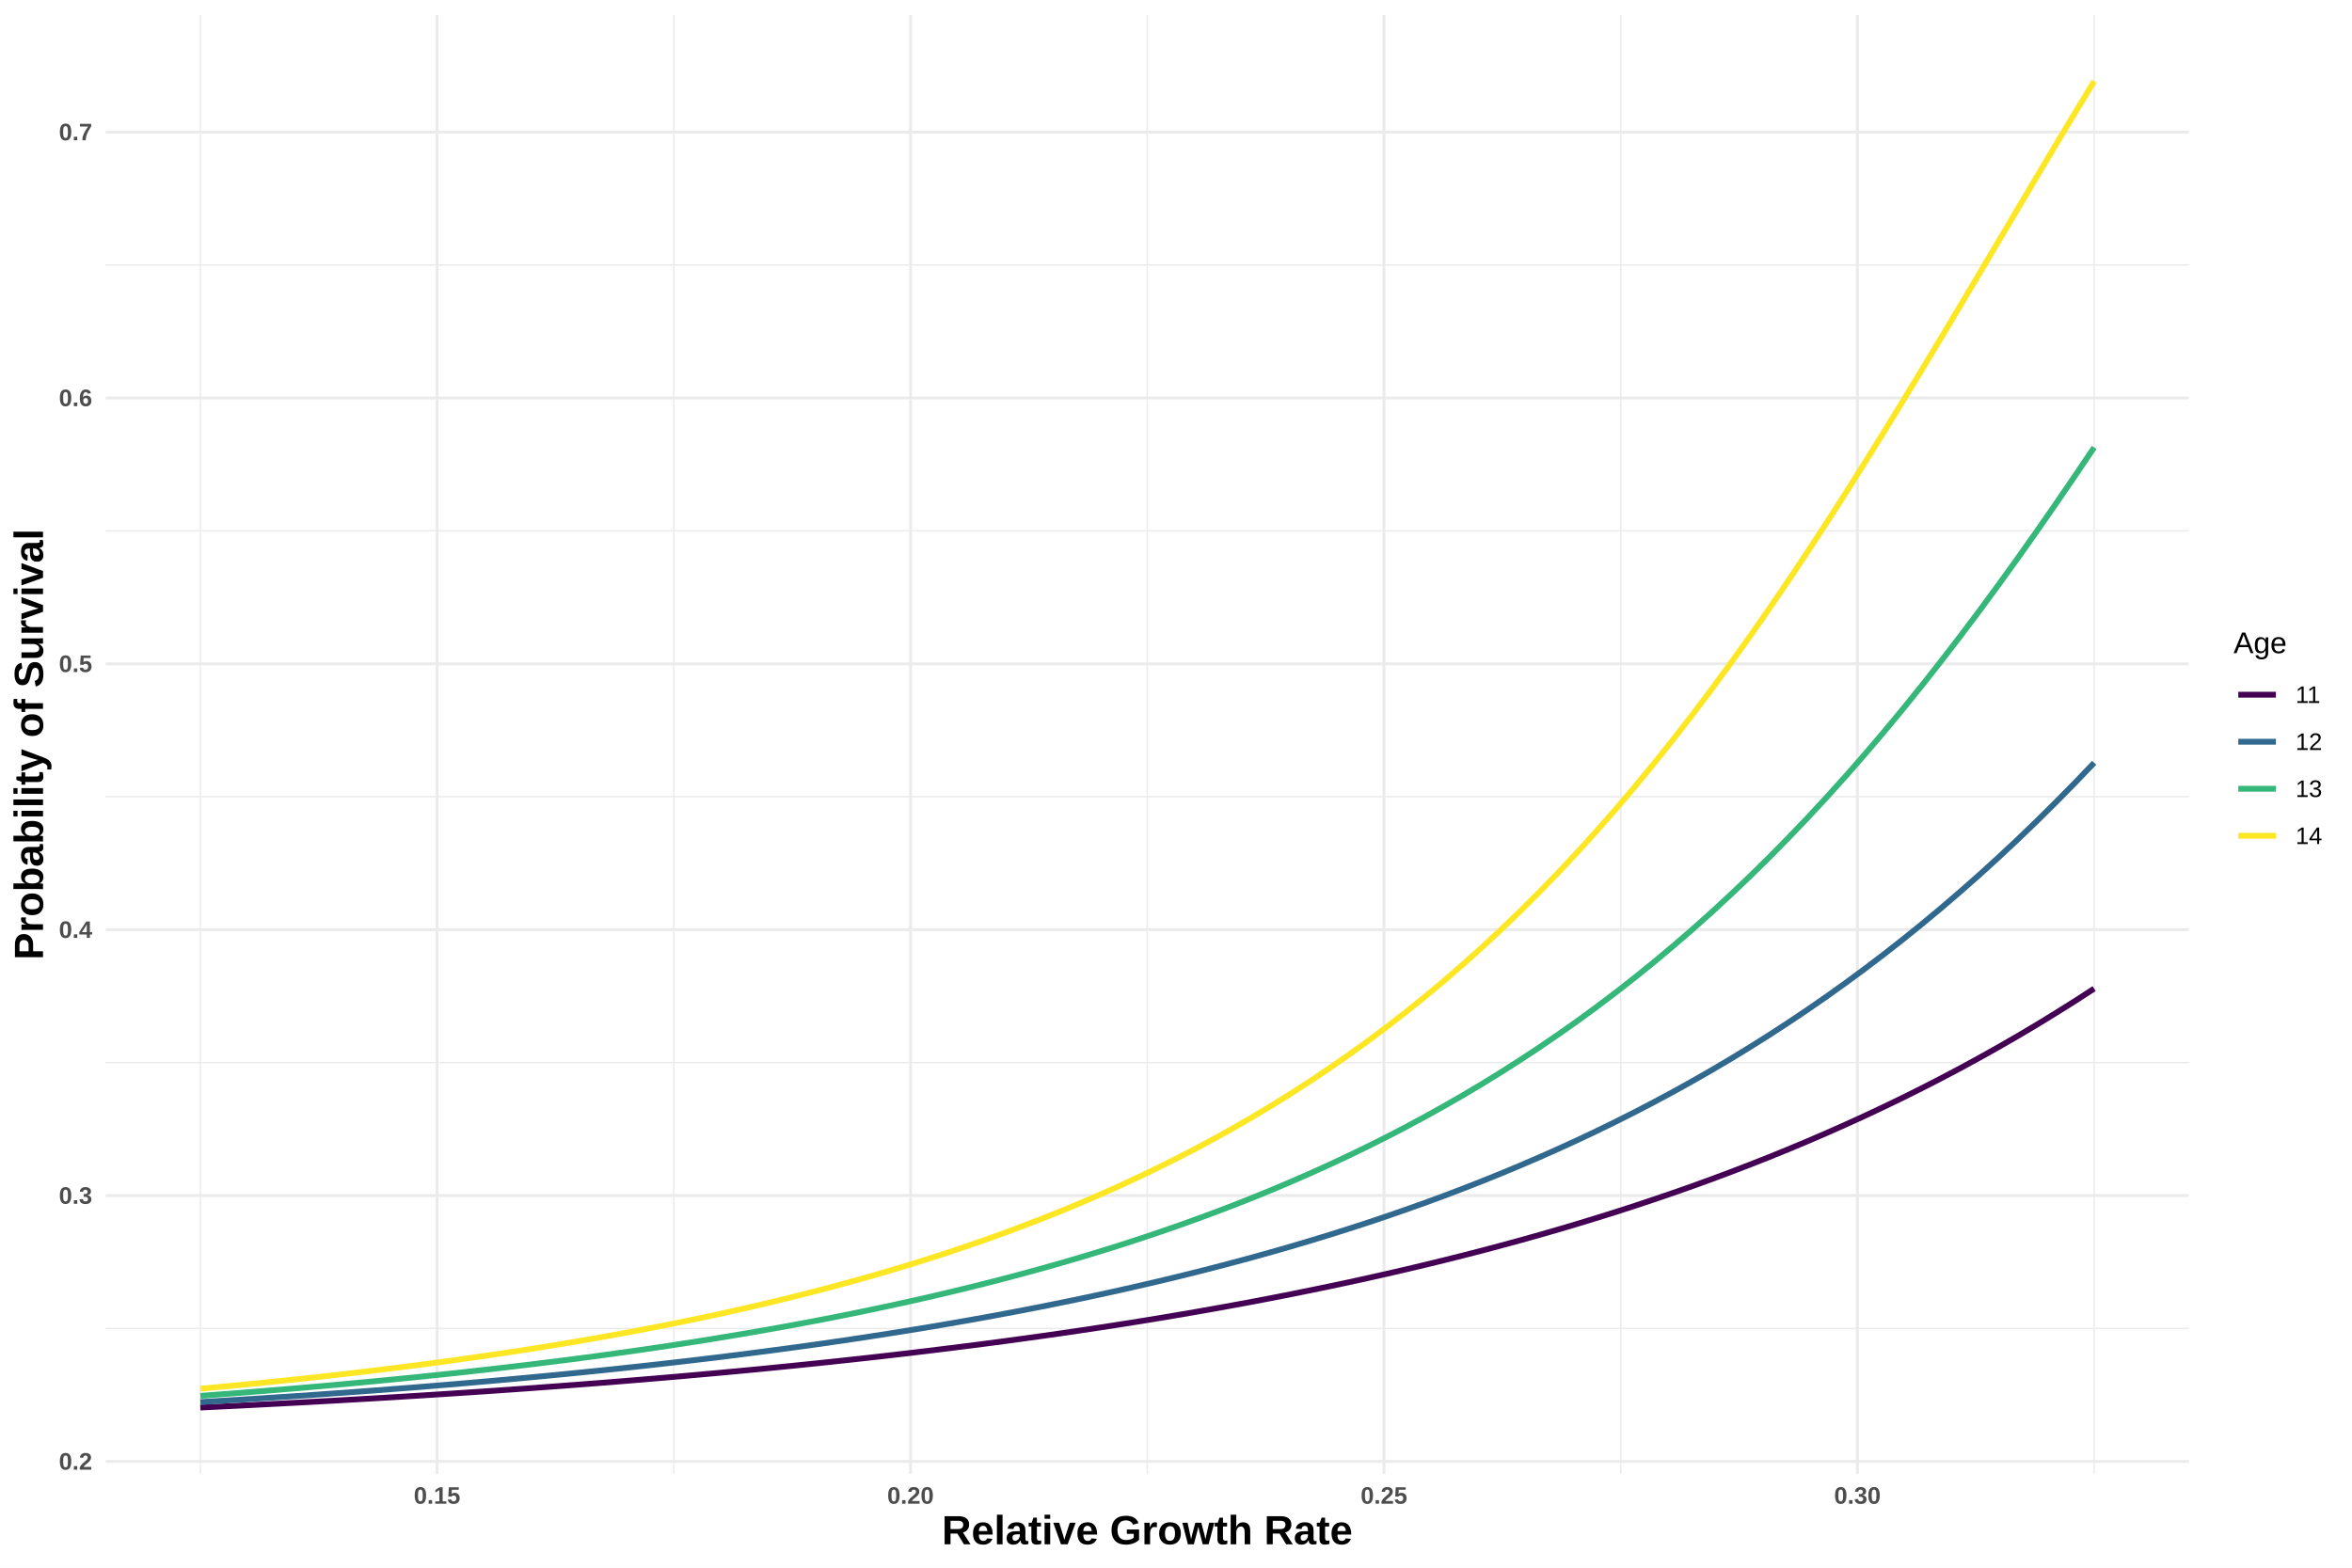
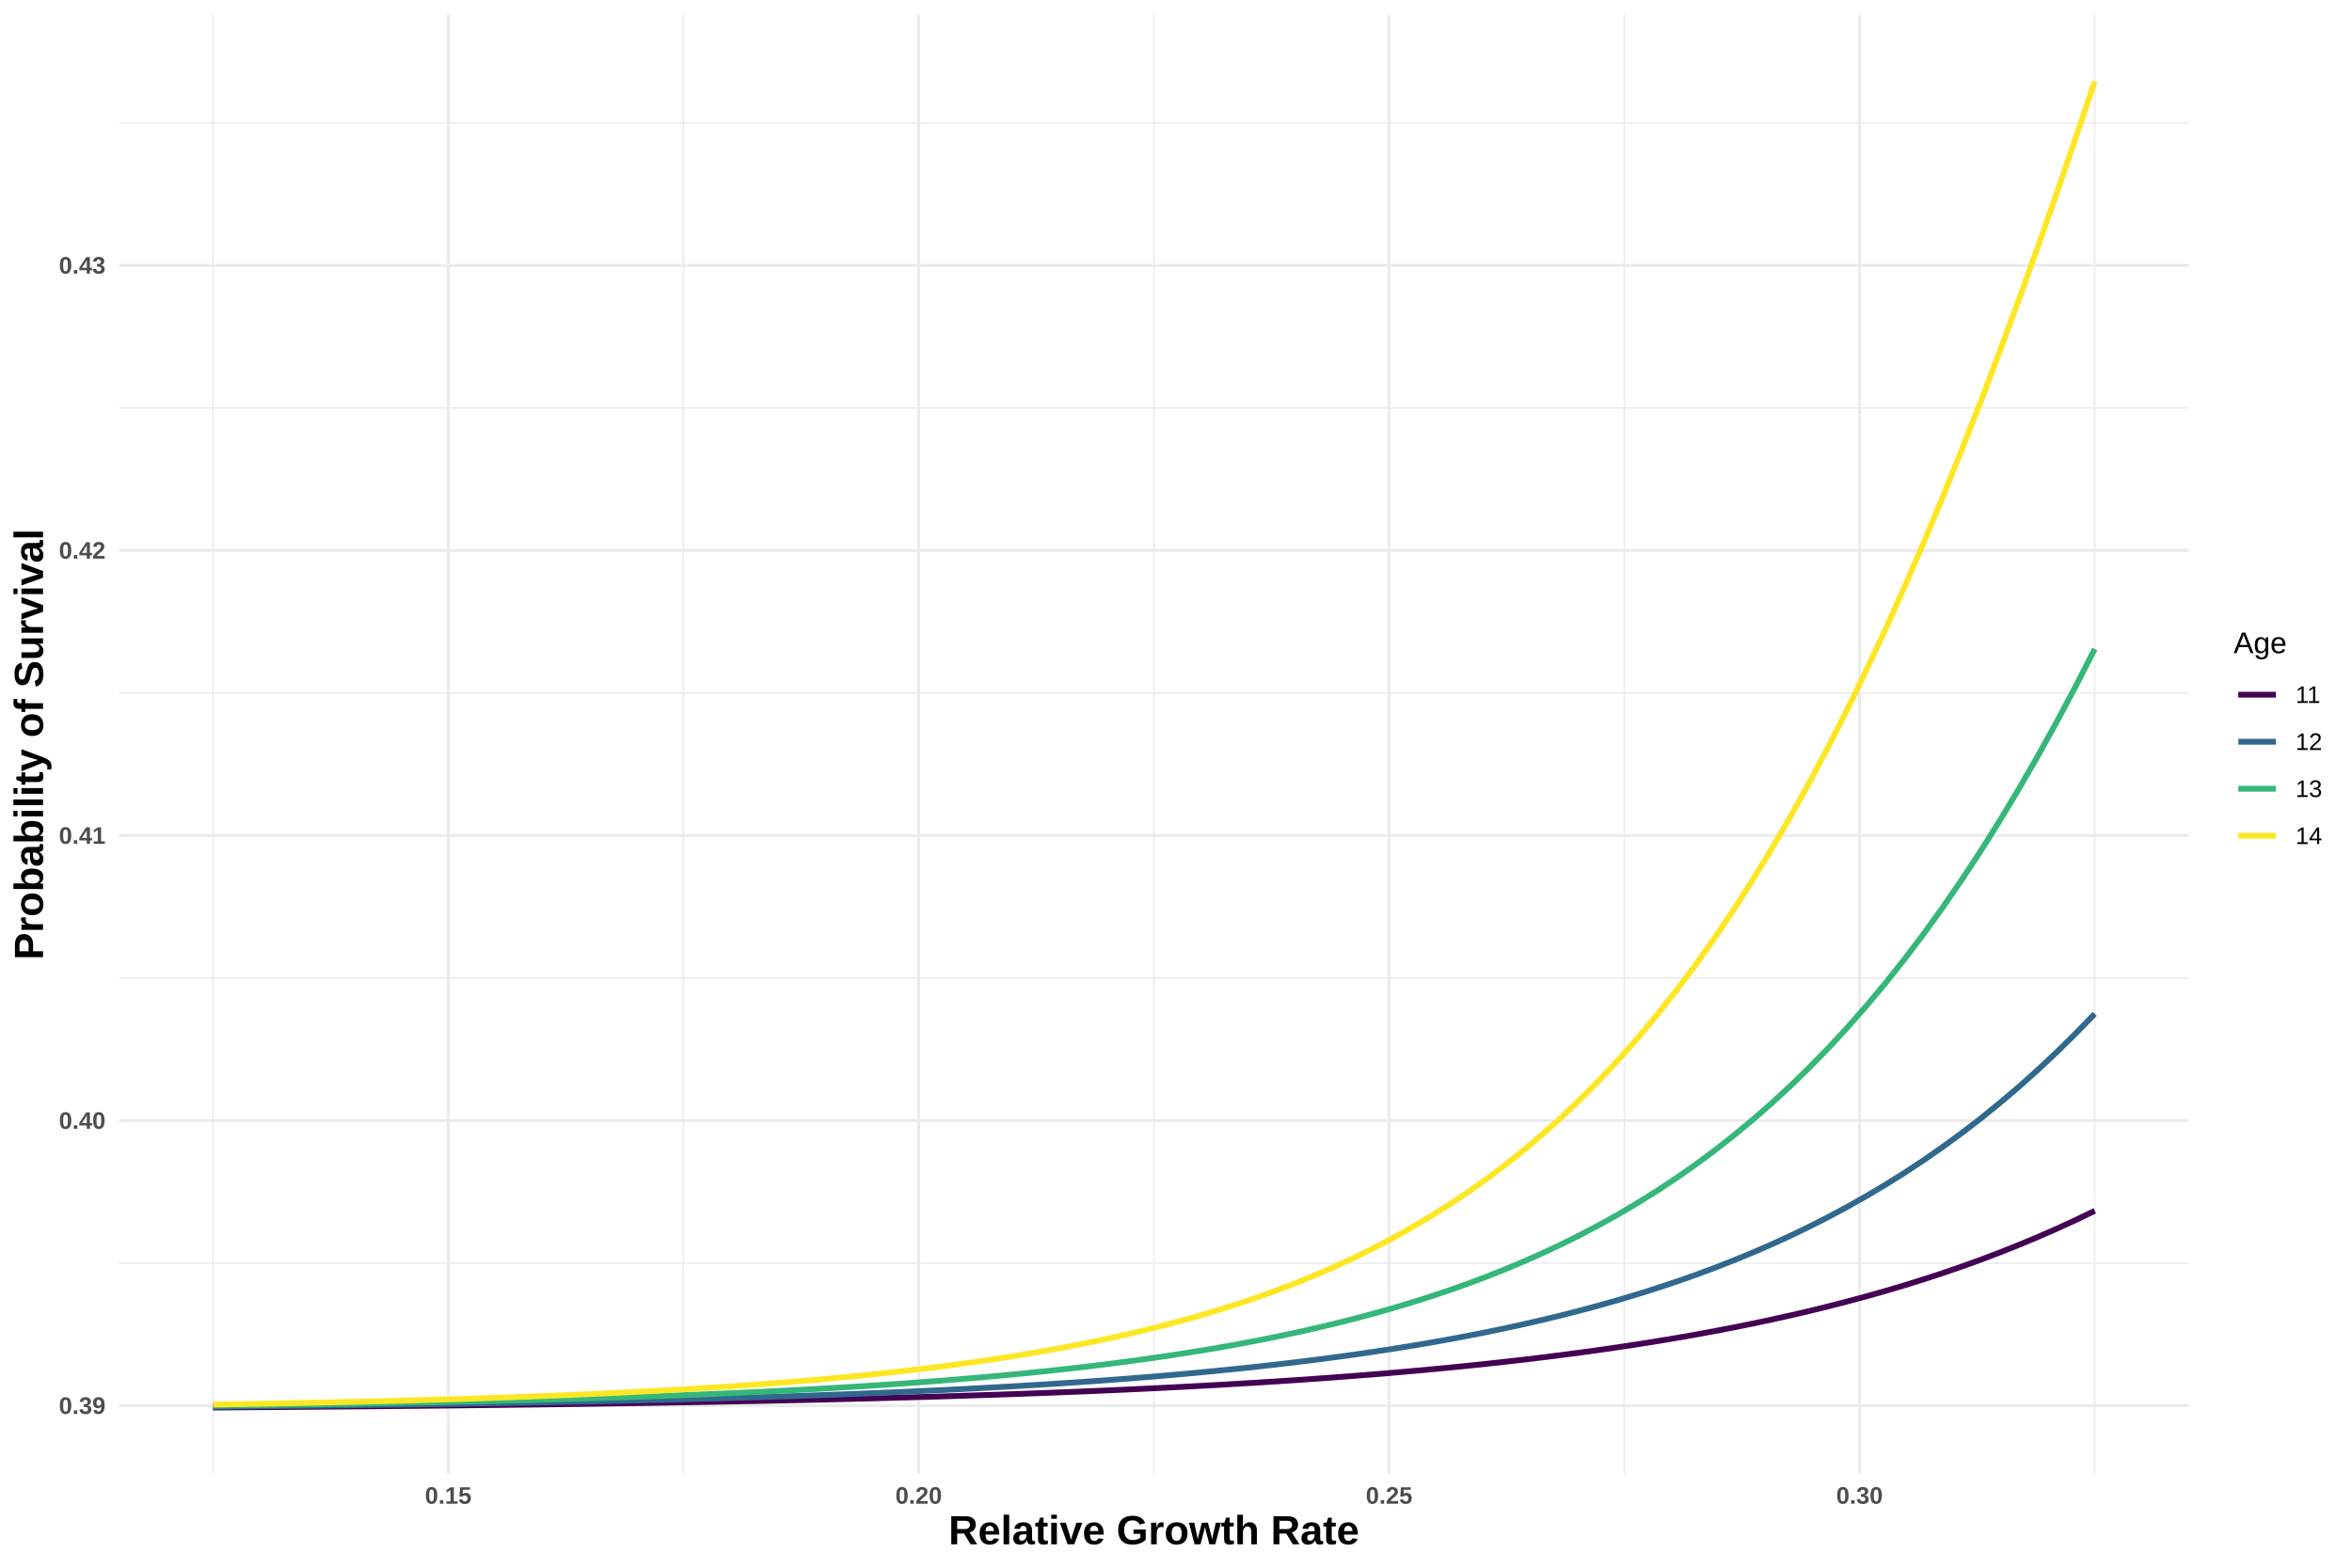
<svg xmlns="http://www.w3.org/2000/svg" width="864.00pt" height="576.00pt" viewBox="0 0 864.00 576.00">
  <g class="svglite">
    <defs>
      <style type="text/css">
    .svglite line, .svglite polyline, .svglite polygon, .svglite path, .svglite rect, .svglite circle {
      fill: none;
      stroke: #000000;
      stroke-linecap: round;
      stroke-linejoin: round;
      stroke-miterlimit: 10.00;
    }
    .svglite text {
      white-space: pre;
    }
    .svglite g.glyphgroup path {
      fill: inherit;
      stroke: none;
    }
  </style>
    </defs>
    <rect width="100%" height="100%" style="stroke: none; fill: #FFFFFF;" />
    <defs>
      <clipPath id="cpMC4wMHw4NjQuMDB8MC4wMHw1NzYuMDA=">
        <rect x="0.00" y="0.00" width="864.00" height="576.00" />
      </clipPath>
    </defs>
    <g clip-path="url(#cpMC4wMHw4NjQuMDB8MC4wMHw1NzYuMDA=)">
      <rect x="0.00" y="0.00" width="864.00" height="576.00" style="stroke-width: 1.07; stroke: none; fill: #FFFFFF;" />
    </g>
    <defs>
-       <clipPath id="cpMzguODF8ODA0LjA2fDUuNDh8NTQxLjUy">
-         <rect x="38.81" y="5.48" width="765.25" height="536.04" />
+       <clipPath id="cpNDMuNzB8ODA0LjA2fDUuNDh8NTQxLjUy">
+         <rect x="43.70" y="5.48" width="760.36" height="536.04" />
      </clipPath>
    </defs>
-     <g clip-path="url(#cpMzguODF8ODA0LjA2fDUuNDh8NTQxLjUy)">
-       <polyline points="38.81,488.11 804.06,488.11 " style="stroke-width: 0.53; stroke: #EBEBEB; stroke-linecap: butt;" />
-       <polyline points="38.81,390.43 804.06,390.43 " style="stroke-width: 0.53; stroke: #EBEBEB; stroke-linecap: butt;" />
-       <polyline points="38.81,292.74 804.06,292.74 " style="stroke-width: 0.53; stroke: #EBEBEB; stroke-linecap: butt;" />
-       <polyline points="38.81,195.05 804.06,195.05 " style="stroke-width: 0.53; stroke: #EBEBEB; stroke-linecap: butt;" />
-       <polyline points="38.81,97.37 804.06,97.37 " style="stroke-width: 0.53; stroke: #EBEBEB; stroke-linecap: butt;" />
-       <polyline points="73.60,541.52 73.60,5.48 " style="stroke-width: 0.53; stroke: #EBEBEB; stroke-linecap: butt;" />
-       <polyline points="247.52,541.52 247.52,5.48 " style="stroke-width: 0.53; stroke: #EBEBEB; stroke-linecap: butt;" />
-       <polyline points="421.44,541.52 421.44,5.48 " style="stroke-width: 0.53; stroke: #EBEBEB; stroke-linecap: butt;" />
-       <polyline points="595.36,541.52 595.36,5.48 " style="stroke-width: 0.53; stroke: #EBEBEB; stroke-linecap: butt;" />
-       <polyline points="769.28,541.52 769.28,5.48 " style="stroke-width: 0.53; stroke: #EBEBEB; stroke-linecap: butt;" />
-       <polyline points="38.81,536.95 804.06,536.95 " style="stroke-width: 1.07; stroke: #EBEBEB; stroke-linecap: butt;" />
-       <polyline points="38.81,439.27 804.06,439.27 " style="stroke-width: 1.07; stroke: #EBEBEB; stroke-linecap: butt;" />
-       <polyline points="38.81,341.58 804.06,341.58 " style="stroke-width: 1.07; stroke: #EBEBEB; stroke-linecap: butt;" />
-       <polyline points="38.81,243.90 804.06,243.90 " style="stroke-width: 1.07; stroke: #EBEBEB; stroke-linecap: butt;" />
-       <polyline points="38.81,146.21 804.06,146.21 " style="stroke-width: 1.07; stroke: #EBEBEB; stroke-linecap: butt;" />
-       <polyline points="38.81,48.53 804.06,48.53 " style="stroke-width: 1.07; stroke: #EBEBEB; stroke-linecap: butt;" />
-       <polyline points="160.56,541.52 160.56,5.48 " style="stroke-width: 1.07; stroke: #EBEBEB; stroke-linecap: butt;" />
-       <polyline points="334.48,541.52 334.48,5.48 " style="stroke-width: 1.07; stroke: #EBEBEB; stroke-linecap: butt;" />
-       <polyline points="508.40,541.52 508.40,5.48 " style="stroke-width: 1.07; stroke: #EBEBEB; stroke-linecap: butt;" />
-       <polyline points="682.32,541.52 682.32,5.48 " style="stroke-width: 1.07; stroke: #EBEBEB; stroke-linecap: butt;" />
-       <polyline points="73.60,517.16 80.62,516.82 87.65,516.48 94.68,516.12 101.70,515.76 108.73,515.39 115.76,515.01 122.79,514.62 129.81,514.22 136.84,513.82 143.87,513.40 150.89,512.97 157.92,512.53 164.95,512.08 171.98,511.62 179.00,511.15 186.03,510.67 193.06,510.17 200.08,509.66 207.11,509.14 214.14,508.61 221.16,508.07 228.19,507.51 235.22,506.93 242.25,506.34 249.27,505.74 256.30,505.12 263.33,504.49 270.35,503.84 277.38,503.18 284.41,502.49 291.44,501.79 298.46,501.07 305.49,500.34 312.52,499.58 319.54,498.81 326.57,498.01 333.60,497.20 340.63,496.36 347.65,495.50 354.68,494.62 361.71,493.72 368.73,492.80 375.76,491.84 382.79,490.87 389.82,489.87 396.84,488.84 403.87,487.78 410.90,486.70 417.92,485.59 424.95,484.45 431.98,483.27 439.00,482.07 446.03,480.83 453.06,479.56 460.09,478.26 467.11,476.92 474.14,475.54 481.17,474.12 488.19,472.67 495.22,471.18 502.25,469.64 509.28,468.06 516.30,466.44 523.33,464.77 530.36,463.06 537.38,461.30 544.41,459.49 551.44,457.62 558.47,455.71 565.49,453.74 572.52,451.71 579.55,449.63 586.57,447.48 593.60,445.28 600.63,443.01 607.65,440.67 614.68,438.27 621.71,435.80 628.74,433.25 635.76,430.63 642.79,427.93 649.82,425.16 656.84,422.30 663.87,419.36 670.90,416.33 677.93,413.21 684.95,410.01 691.98,406.70 699.01,403.30 706.03,399.80 713.06,396.19 720.09,392.48 727.12,388.65 734.14,384.72 741.17,380.67 748.20,376.50 755.22,372.20 762.25,367.79 769.28,363.24 " style="stroke-width: 2.13; stroke: #440154; stroke-linecap: butt;" />
-       <polyline points="73.60,515.15 80.62,514.73 87.65,514.30 94.68,513.86 101.70,513.40 108.73,512.94 115.76,512.46 122.79,511.96 129.81,511.46 136.84,510.94 143.87,510.40 150.89,509.86 157.92,509.29 164.95,508.72 171.98,508.12 179.00,507.51 186.03,506.89 193.06,506.24 200.08,505.58 207.11,504.90 214.14,504.20 221.16,503.49 228.19,502.75 235.22,501.99 242.25,501.21 249.27,500.41 256.30,499.59 263.33,498.75 270.35,497.88 277.38,496.98 284.41,496.06 291.44,495.12 298.46,494.15 305.49,493.15 312.52,492.12 319.54,491.06 326.57,489.97 333.60,488.85 340.63,487.70 347.65,486.51 354.68,485.29 361.71,484.04 368.73,482.74 375.76,481.41 382.79,480.04 389.82,478.63 396.84,477.18 403.87,475.68 410.90,474.14 417.92,472.55 424.95,470.92 431.98,469.23 439.00,467.50 446.03,465.71 453.06,463.87 460.09,461.97 467.11,460.01 474.14,457.99 481.17,455.91 488.19,453.76 495.22,451.55 502.25,449.27 509.28,446.91 516.30,444.48 523.33,441.98 530.36,439.40 537.38,436.73 544.41,433.98 551.44,431.14 558.47,428.21 565.49,425.19 572.52,422.07 579.55,418.85 586.57,415.53 593.60,412.09 600.63,408.55 607.65,404.90 614.68,401.12 621.71,397.22 628.74,393.20 635.76,389.05 642.79,384.76 649.82,380.34 656.84,375.77 663.87,371.06 670.90,366.20 677.93,361.18 684.95,356.01 691.98,350.67 699.01,345.17 706.03,339.49 713.06,333.65 720.09,327.62 727.12,321.42 734.14,315.03 741.17,308.46 748.20,301.70 755.22,294.75 762.25,287.61 769.28,280.27 " style="stroke-width: 2.13; stroke: #31688E; stroke-linecap: butt;" />
-       <polyline points="73.60,512.86 80.62,512.34 87.65,511.80 94.68,511.25 101.70,510.68 108.73,510.09 115.76,509.49 122.79,508.87 129.81,508.23 136.84,507.57 143.87,506.89 150.89,506.20 157.92,505.48 164.95,504.74 171.98,503.98 179.00,503.19 186.03,502.38 193.06,501.55 200.08,500.69 207.11,499.81 214.14,498.90 221.16,497.96 228.19,496.99 235.22,496.00 242.25,494.97 249.27,493.91 256.30,492.82 263.33,491.69 270.35,490.53 277.38,489.33 284.41,488.10 291.44,486.82 298.46,485.51 305.49,484.15 312.52,482.76 319.54,481.31 326.57,479.82 333.60,478.29 340.63,476.70 347.65,475.06 354.68,473.37 361.71,471.62 368.73,469.82 375.76,467.95 382.79,466.03 389.82,464.04 396.84,461.99 403.87,459.86 410.90,457.67 417.92,455.40 424.95,453.05 431.98,450.63 439.00,448.12 446.03,445.53 453.06,442.85 460.09,440.08 467.11,437.21 474.14,434.24 481.17,431.17 488.19,428.00 495.22,424.71 502.25,421.31 509.28,417.79 516.30,414.15 523.33,410.37 530.36,406.47 537.38,402.43 544.41,398.25 551.44,393.92 558.47,389.44 565.49,384.81 572.52,380.01 579.55,375.05 586.57,369.91 593.60,364.60 600.63,359.10 607.65,353.42 614.68,347.54 621.71,341.46 628.74,335.19 635.76,328.70 642.79,322.01 649.82,315.10 656.84,307.97 663.87,300.63 670.90,293.05 677.93,285.26 684.95,277.24 691.98,268.99 699.01,260.52 706.03,251.82 713.06,242.90 720.09,233.77 727.12,224.43 734.14,214.88 741.17,205.13 748.20,195.20 755.22,185.09 762.25,174.82 769.28,164.39 " style="stroke-width: 2.13; stroke: #35B779; stroke-linecap: butt;" />
-       <polyline points="73.60,510.23 80.62,509.59 87.65,508.92 94.68,508.24 101.70,507.53 108.73,506.79 115.76,506.04 122.79,505.26 129.81,504.45 136.84,503.62 143.87,502.77 150.89,501.88 157.92,500.97 164.95,500.02 171.98,499.05 179.00,498.04 186.03,497.00 193.06,495.93 200.08,494.82 207.11,493.67 214.14,492.48 221.16,491.26 228.19,489.99 235.22,488.68 242.25,487.33 249.27,485.93 256.30,484.48 263.33,482.99 270.35,481.44 277.38,479.84 284.41,478.18 291.44,476.47 298.46,474.69 305.49,472.85 312.52,470.95 319.54,468.98 326.57,466.94 333.60,464.83 340.63,462.64 347.65,460.38 354.68,458.03 361.71,455.60 368.73,453.08 375.76,450.46 382.79,447.75 389.82,444.95 396.84,442.03 403.87,439.01 410.90,435.88 417.92,432.63 424.95,429.26 431.98,425.76 439.00,422.14 446.03,418.37 453.06,414.47 460.09,410.41 467.11,406.20 474.14,401.84 481.17,397.31 488.19,392.60 495.22,387.72 502.25,382.66 509.28,377.41 516.30,371.96 523.33,366.30 530.36,360.44 537.38,354.36 544.41,348.06 551.44,341.52 558.47,334.76 565.49,327.75 572.52,320.50 579.55,313.00 586.57,305.24 593.60,297.23 600.63,288.96 607.65,280.43 614.68,271.63 621.71,262.57 628.74,253.26 635.76,243.68 642.79,233.86 649.82,223.79 656.84,213.49 663.87,202.95 670.90,192.21 677.93,181.26 684.95,170.12 691.98,158.82 699.01,147.37 706.03,135.79 713.06,124.10 720.09,112.33 727.12,100.51 734.14,88.65 741.17,76.79 748.20,64.95 755.22,53.16 762.25,41.45 769.28,29.85 " style="stroke-width: 2.13; stroke: #FDE725; stroke-linecap: butt;" />
+     <g clip-path="url(#cpNDMuNzB8ODA0LjA2fDUuNDh8NTQxLjUy)">
+       <polyline points="43.70,464.10 804.06,464.10 " style="stroke-width: 0.53; stroke: #EBEBEB; stroke-linecap: butt;" />
+       <polyline points="43.70,359.36 804.06,359.36 " style="stroke-width: 0.53; stroke: #EBEBEB; stroke-linecap: butt;" />
+       <polyline points="43.70,254.62 804.06,254.62 " style="stroke-width: 0.53; stroke: #EBEBEB; stroke-linecap: butt;" />
+       <polyline points="43.70,149.88 804.06,149.88 " style="stroke-width: 0.53; stroke: #EBEBEB; stroke-linecap: butt;" />
+       <polyline points="43.70,45.14 804.06,45.14 " style="stroke-width: 0.53; stroke: #EBEBEB; stroke-linecap: butt;" />
+       <polyline points="78.26,541.52 78.26,5.48 " style="stroke-width: 0.53; stroke: #EBEBEB; stroke-linecap: butt;" />
+       <polyline points="251.07,541.52 251.07,5.48 " style="stroke-width: 0.53; stroke: #EBEBEB; stroke-linecap: butt;" />
+       <polyline points="423.88,541.52 423.88,5.48 " style="stroke-width: 0.53; stroke: #EBEBEB; stroke-linecap: butt;" />
+       <polyline points="596.69,541.52 596.69,5.48 " style="stroke-width: 0.53; stroke: #EBEBEB; stroke-linecap: butt;" />
+       <polyline points="769.50,541.52 769.50,5.48 " style="stroke-width: 0.53; stroke: #EBEBEB; stroke-linecap: butt;" />
+       <polyline points="43.70,516.47 804.06,516.47 " style="stroke-width: 1.07; stroke: #EBEBEB; stroke-linecap: butt;" />
+       <polyline points="43.70,411.73 804.06,411.73 " style="stroke-width: 1.07; stroke: #EBEBEB; stroke-linecap: butt;" />
+       <polyline points="43.70,306.99 804.06,306.99 " style="stroke-width: 1.07; stroke: #EBEBEB; stroke-linecap: butt;" />
+       <polyline points="43.70,202.25 804.06,202.25 " style="stroke-width: 1.07; stroke: #EBEBEB; stroke-linecap: butt;" />
+       <polyline points="43.70,97.51 804.06,97.51 " style="stroke-width: 1.07; stroke: #EBEBEB; stroke-linecap: butt;" />
+       <polyline points="164.67,541.52 164.67,5.48 " style="stroke-width: 1.07; stroke: #EBEBEB; stroke-linecap: butt;" />
+       <polyline points="337.48,541.52 337.48,5.48 " style="stroke-width: 1.07; stroke: #EBEBEB; stroke-linecap: butt;" />
+       <polyline points="510.29,541.52 510.29,5.48 " style="stroke-width: 1.07; stroke: #EBEBEB; stroke-linecap: butt;" />
+       <polyline points="683.10,541.52 683.10,5.48 " style="stroke-width: 1.07; stroke: #EBEBEB; stroke-linecap: butt;" />
+       <polyline points="78.26,517.16 85.25,517.11 92.23,517.06 99.21,517.01 106.19,516.96 113.18,516.90 120.16,516.84 127.14,516.79 134.12,516.72 141.10,516.66 148.09,516.59 155.07,516.53 162.05,516.45 169.03,516.38 176.01,516.30 183.00,516.22 189.98,516.14 196.96,516.05 203.94,515.96 210.93,515.87 217.91,515.77 224.89,515.67 231.87,515.56 238.85,515.46 245.84,515.34 252.82,515.22 259.80,515.10 266.78,514.97 273.77,514.84 280.75,514.70 287.73,514.55 294.71,514.40 301.69,514.24 308.68,514.08 315.66,513.91 322.64,513.73 329.62,513.54 336.60,513.35 343.59,513.15 350.57,512.93 357.55,512.71 364.53,512.49 371.52,512.25 378.50,512.00 385.48,511.73 392.46,511.46 399.44,511.18 406.43,510.88 413.41,510.57 420.39,510.25 427.37,509.91 434.36,509.55 441.34,509.18 448.32,508.80 455.30,508.39 462.28,507.97 469.27,507.53 476.25,507.07 483.23,506.58 490.21,506.08 497.20,505.55 504.18,505.00 511.16,504.42 518.14,503.81 525.12,503.18 532.11,502.51 539.09,501.82 546.07,501.09 553.05,500.32 560.03,499.53 567.02,498.69 574.00,497.81 580.98,496.89 587.96,495.93 594.95,494.91 601.93,493.85 608.91,492.74 615.89,491.58 622.87,490.36 629.86,489.07 636.84,487.73 643.82,486.32 650.80,484.84 657.79,483.29 664.77,481.66 671.75,479.95 678.73,478.15 685.71,476.27 692.70,474.29 699.68,472.22 706.66,470.04 713.64,467.76 720.62,465.36 727.61,462.84 734.59,460.20 741.57,457.42 748.55,454.51 755.54,451.45 762.52,448.25 769.50,444.88 " style="stroke-width: 2.13; stroke: #440154; stroke-linecap: butt;" />
+       <polyline points="78.26,516.87 85.25,516.80 92.23,516.74 99.21,516.67 106.19,516.59 113.18,516.52 120.16,516.44 127.14,516.36 134.12,516.27 141.10,516.19 148.09,516.09 155.07,516.00 162.05,515.90 169.03,515.79 176.01,515.68 183.00,515.57 189.98,515.45 196.96,515.32 203.94,515.19 210.93,515.05 217.91,514.91 224.89,514.76 231.87,514.61 238.85,514.44 245.84,514.27 252.82,514.10 259.80,513.91 266.78,513.71 273.77,513.51 280.75,513.30 287.73,513.07 294.71,512.84 301.69,512.59 308.68,512.34 315.66,512.07 322.64,511.79 329.62,511.49 336.60,511.18 343.59,510.86 350.57,510.52 357.55,510.16 364.53,509.78 371.52,509.39 378.50,508.98 385.48,508.55 392.46,508.09 399.44,507.62 406.43,507.12 413.41,506.59 420.39,506.04 427.37,505.46 434.36,504.85 441.34,504.21 448.32,503.53 455.30,502.83 462.28,502.08 469.27,501.30 476.25,500.47 483.23,499.61 490.21,498.70 497.20,497.74 504.18,496.73 511.16,495.67 518.14,494.55 525.12,493.37 532.11,492.13 539.09,490.82 546.07,489.45 553.05,488.00 560.03,486.47 567.02,484.86 574.00,483.16 580.98,481.37 587.96,479.49 594.95,477.50 601.93,475.41 608.91,473.20 615.89,470.87 622.87,468.42 629.86,465.83 636.84,463.10 643.82,460.23 650.80,457.20 657.79,454.00 664.77,450.63 671.75,447.08 678.73,443.34 685.71,439.39 692.70,435.24 699.68,430.87 706.66,426.26 713.64,421.41 720.62,416.31 727.61,410.94 734.59,405.29 741.57,399.36 748.55,393.12 755.54,386.57 762.52,379.70 769.50,372.49 " style="stroke-width: 2.13; stroke: #31688E; stroke-linecap: butt;" />
+       <polyline points="78.26,516.51 85.25,516.42 92.23,516.33 99.21,516.24 106.19,516.14 113.18,516.04 120.16,515.93 127.14,515.82 134.12,515.70 141.10,515.58 148.09,515.45 155.07,515.31 162.05,515.17 169.03,515.02 176.01,514.86 183.00,514.70 189.98,514.53 196.96,514.35 203.94,514.16 210.93,513.96 217.91,513.75 224.89,513.53 231.87,513.30 238.85,513.06 245.84,512.80 252.82,512.53 259.80,512.25 266.78,511.95 273.77,511.64 280.75,511.31 287.73,510.97 294.71,510.61 301.69,510.22 308.68,509.82 315.66,509.40 322.64,508.95 329.62,508.48 336.60,507.98 343.59,507.46 350.57,506.90 357.55,506.32 364.53,505.71 371.52,505.06 378.50,504.38 385.48,503.66 392.46,502.89 399.44,502.09 406.43,501.24 413.41,500.34 420.39,499.39 427.37,498.39 434.36,497.33 441.34,496.21 448.32,495.03 455.30,493.78 462.28,492.46 469.27,491.06 476.25,489.58 483.23,488.01 490.21,486.35 497.20,484.60 504.18,482.74 511.16,480.78 518.14,478.69 525.12,476.49 532.11,474.16 539.09,471.69 546.07,469.07 553.05,466.30 560.03,463.36 567.02,460.26 574.00,456.97 580.98,453.48 587.96,449.80 594.95,445.89 601.93,441.76 608.91,437.39 615.89,432.76 622.87,427.87 629.86,422.70 636.84,417.23 643.82,411.45 650.80,405.35 657.79,398.91 664.77,392.12 671.75,384.96 678.73,377.41 685.71,369.47 692.70,361.11 699.68,352.32 706.66,343.10 713.64,333.42 720.62,323.27 727.61,312.65 734.59,301.54 741.57,289.93 748.55,277.83 755.54,265.22 762.52,252.10 769.50,238.46 " style="stroke-width: 2.13; stroke: #35B779; stroke-linecap: butt;" />
+       <polyline points="78.26,516.06 85.25,515.95 92.23,515.83 99.21,515.70 106.19,515.57 113.18,515.43 120.16,515.28 127.14,515.13 134.12,514.96 141.10,514.79 148.09,514.61 155.07,514.42 162.05,514.22 169.03,514.01 176.01,513.78 183.00,513.55 189.98,513.30 196.96,513.04 203.94,512.76 210.93,512.47 217.91,512.16 224.89,511.84 231.87,511.50 238.85,511.13 245.84,510.75 252.82,510.35 259.80,509.92 266.78,509.47 273.77,508.99 280.75,508.48 287.73,507.95 294.71,507.38 301.69,506.78 308.68,506.14 315.66,505.47 322.64,504.76 329.62,504.00 336.60,503.20 343.59,502.35 350.57,501.45 357.55,500.49 364.53,499.48 371.52,498.40 378.50,497.26 385.48,496.05 392.46,494.76 399.44,493.39 406.43,491.94 413.41,490.40 420.39,488.76 427.37,487.02 434.36,485.17 441.34,483.20 448.32,481.10 455.30,478.88 462.28,476.51 469.27,473.99 476.25,471.32 483.23,468.47 490.21,465.44 497.20,462.22 504.18,458.79 511.16,455.15 518.14,451.28 525.12,447.16 532.11,442.78 539.09,438.12 546.07,433.17 553.05,427.92 560.03,422.34 567.02,416.42 574.00,410.13 580.98,403.47 587.96,396.41 594.95,388.93 601.93,381.02 608.91,372.65 615.89,363.81 622.87,354.47 629.86,344.63 636.84,334.27 643.82,323.37 650.80,311.91 657.79,299.90 664.77,287.30 671.75,274.12 678.73,260.36 685.71,246.00 692.70,231.05 699.68,215.50 706.66,199.37 713.64,182.66 720.62,165.37 727.61,147.53 734.59,129.15 741.57,110.25 748.55,90.84 755.54,70.95 762.52,50.61 769.50,29.85 " style="stroke-width: 2.13; stroke: #FDE725; stroke-linecap: butt;" />
    </g>
    <g clip-path="url(#cpMC4wMHw4NjQuMDB8MC4wMHw1NzYuMDA=)">
-       <text x="33.88" y="539.98" text-anchor="end" style="font-size: 8.80px; font-weight: bold;fill: #4D4D4D; font-family: &quot;Liberation Sans&quot;;" textLength="12.22px" lengthAdjust="spacingAndGlyphs">0.2</text>
-       <text x="33.88" y="442.30" text-anchor="end" style="font-size: 8.80px; font-weight: bold;fill: #4D4D4D; font-family: &quot;Liberation Sans&quot;;" textLength="12.22px" lengthAdjust="spacingAndGlyphs">0.3</text>
-       <text x="33.88" y="344.61" text-anchor="end" style="font-size: 8.80px; font-weight: bold;fill: #4D4D4D; font-family: &quot;Liberation Sans&quot;;" textLength="12.22px" lengthAdjust="spacingAndGlyphs">0.4</text>
-       <text x="33.88" y="246.92" text-anchor="end" style="font-size: 8.80px; font-weight: bold;fill: #4D4D4D; font-family: &quot;Liberation Sans&quot;;" textLength="12.22px" lengthAdjust="spacingAndGlyphs">0.5</text>
-       <text x="33.88" y="149.24" text-anchor="end" style="font-size: 8.80px; font-weight: bold;fill: #4D4D4D; font-family: &quot;Liberation Sans&quot;;" textLength="12.22px" lengthAdjust="spacingAndGlyphs">0.6</text>
-       <text x="33.88" y="51.55" text-anchor="end" style="font-size: 8.80px; font-weight: bold;fill: #4D4D4D; font-family: &quot;Liberation Sans&quot;;" textLength="12.22px" lengthAdjust="spacingAndGlyphs">0.7</text>
-       <text x="160.56" y="552.51" text-anchor="middle" style="font-size: 8.80px; font-weight: bold;fill: #4D4D4D; font-family: &quot;Liberation Sans&quot;;" textLength="17.11px" lengthAdjust="spacingAndGlyphs">0.15</text>
-       <text x="334.48" y="552.51" text-anchor="middle" style="font-size: 8.80px; font-weight: bold;fill: #4D4D4D; font-family: &quot;Liberation Sans&quot;;" textLength="17.11px" lengthAdjust="spacingAndGlyphs">0.20</text>
-       <text x="508.40" y="552.51" text-anchor="middle" style="font-size: 8.80px; font-weight: bold;fill: #4D4D4D; font-family: &quot;Liberation Sans&quot;;" textLength="17.11px" lengthAdjust="spacingAndGlyphs">0.25</text>
-       <text x="682.32" y="552.51" text-anchor="middle" style="font-size: 8.80px; font-weight: bold;fill: #4D4D4D; font-family: &quot;Liberation Sans&quot;;" textLength="17.11px" lengthAdjust="spacingAndGlyphs">0.30</text>
-       <text x="421.44" y="567.40" text-anchor="middle" style="font-size: 15.00px; font-weight: bold; font-family: &quot;Liberation Sans&quot;;" textLength="150.91px" lengthAdjust="spacingAndGlyphs">Relative Growth Rate</text>
+       <text x="38.77" y="519.50" text-anchor="end" style="font-size: 8.80px; font-weight: bold;fill: #4D4D4D; font-family: &quot;Liberation Sans&quot;;" textLength="17.11px" lengthAdjust="spacingAndGlyphs">0.39</text>
+       <text x="38.77" y="414.76" text-anchor="end" style="font-size: 8.80px; font-weight: bold;fill: #4D4D4D; font-family: &quot;Liberation Sans&quot;;" textLength="17.11px" lengthAdjust="spacingAndGlyphs">0.40</text>
+       <text x="38.77" y="310.02" text-anchor="end" style="font-size: 8.80px; font-weight: bold;fill: #4D4D4D; font-family: &quot;Liberation Sans&quot;;" textLength="17.11px" lengthAdjust="spacingAndGlyphs">0.41</text>
+       <text x="38.77" y="205.27" text-anchor="end" style="font-size: 8.80px; font-weight: bold;fill: #4D4D4D; font-family: &quot;Liberation Sans&quot;;" textLength="17.11px" lengthAdjust="spacingAndGlyphs">0.42</text>
+       <text x="38.77" y="100.53" text-anchor="end" style="font-size: 8.80px; font-weight: bold;fill: #4D4D4D; font-family: &quot;Liberation Sans&quot;;" textLength="17.11px" lengthAdjust="spacingAndGlyphs">0.43</text>
+       <text x="164.67" y="552.51" text-anchor="middle" style="font-size: 8.80px; font-weight: bold;fill: #4D4D4D; font-family: &quot;Liberation Sans&quot;;" textLength="17.11px" lengthAdjust="spacingAndGlyphs">0.15</text>
+       <text x="337.48" y="552.51" text-anchor="middle" style="font-size: 8.80px; font-weight: bold;fill: #4D4D4D; font-family: &quot;Liberation Sans&quot;;" textLength="17.11px" lengthAdjust="spacingAndGlyphs">0.20</text>
+       <text x="510.29" y="552.51" text-anchor="middle" style="font-size: 8.80px; font-weight: bold;fill: #4D4D4D; font-family: &quot;Liberation Sans&quot;;" textLength="17.11px" lengthAdjust="spacingAndGlyphs">0.25</text>
+       <text x="683.10" y="552.51" text-anchor="middle" style="font-size: 8.80px; font-weight: bold;fill: #4D4D4D; font-family: &quot;Liberation Sans&quot;;" textLength="17.11px" lengthAdjust="spacingAndGlyphs">0.30</text>
+       <text x="423.88" y="567.40" text-anchor="middle" style="font-size: 15.00px; font-weight: bold; font-family: &quot;Liberation Sans&quot;;" textLength="150.91px" lengthAdjust="spacingAndGlyphs">Relative Growth Rate</text>
      <text transform="translate(15.80,273.50) rotate(-90)" text-anchor="middle" style="font-size: 15.00px; font-weight: bold; font-family: &quot;Liberation Sans&quot;;" textLength="158.39px" lengthAdjust="spacingAndGlyphs">Probability of Survival</text>
      <text x="820.50" y="239.99" style="font-size: 11.00px; font-family: &quot;Liberation Sans&quot;;" textLength="19.59px" lengthAdjust="spacingAndGlyphs">Age</text>
      <line x1="822.23" y1="255.25" x2="836.05" y2="255.25" style="stroke-width: 2.13; stroke: #440154; stroke-linecap: butt;" />
      <line x1="822.23" y1="272.53" x2="836.05" y2="272.53" style="stroke-width: 2.13; stroke: #31688E; stroke-linecap: butt;" />
      <line x1="822.23" y1="289.81" x2="836.05" y2="289.81" style="stroke-width: 2.13; stroke: #35B779; stroke-linecap: butt;" />
      <line x1="822.23" y1="307.09" x2="836.05" y2="307.09" style="stroke-width: 2.13; stroke: #FDE725; stroke-linecap: butt;" />
      <text x="843.26" y="258.27" style="font-size: 8.80px; font-family: &quot;Liberation Sans&quot;;" textLength="9.78px" lengthAdjust="spacingAndGlyphs">11</text>
      <text x="843.26" y="275.55" style="font-size: 8.80px; font-family: &quot;Liberation Sans&quot;;" textLength="9.78px" lengthAdjust="spacingAndGlyphs">12</text>
      <text x="843.26" y="292.83" style="font-size: 8.80px; font-family: &quot;Liberation Sans&quot;;" textLength="9.78px" lengthAdjust="spacingAndGlyphs">13</text>
      <text x="843.26" y="310.11" style="font-size: 8.80px; font-family: &quot;Liberation Sans&quot;;" textLength="9.78px" lengthAdjust="spacingAndGlyphs">14</text>
    </g>
  </g>
</svg>
